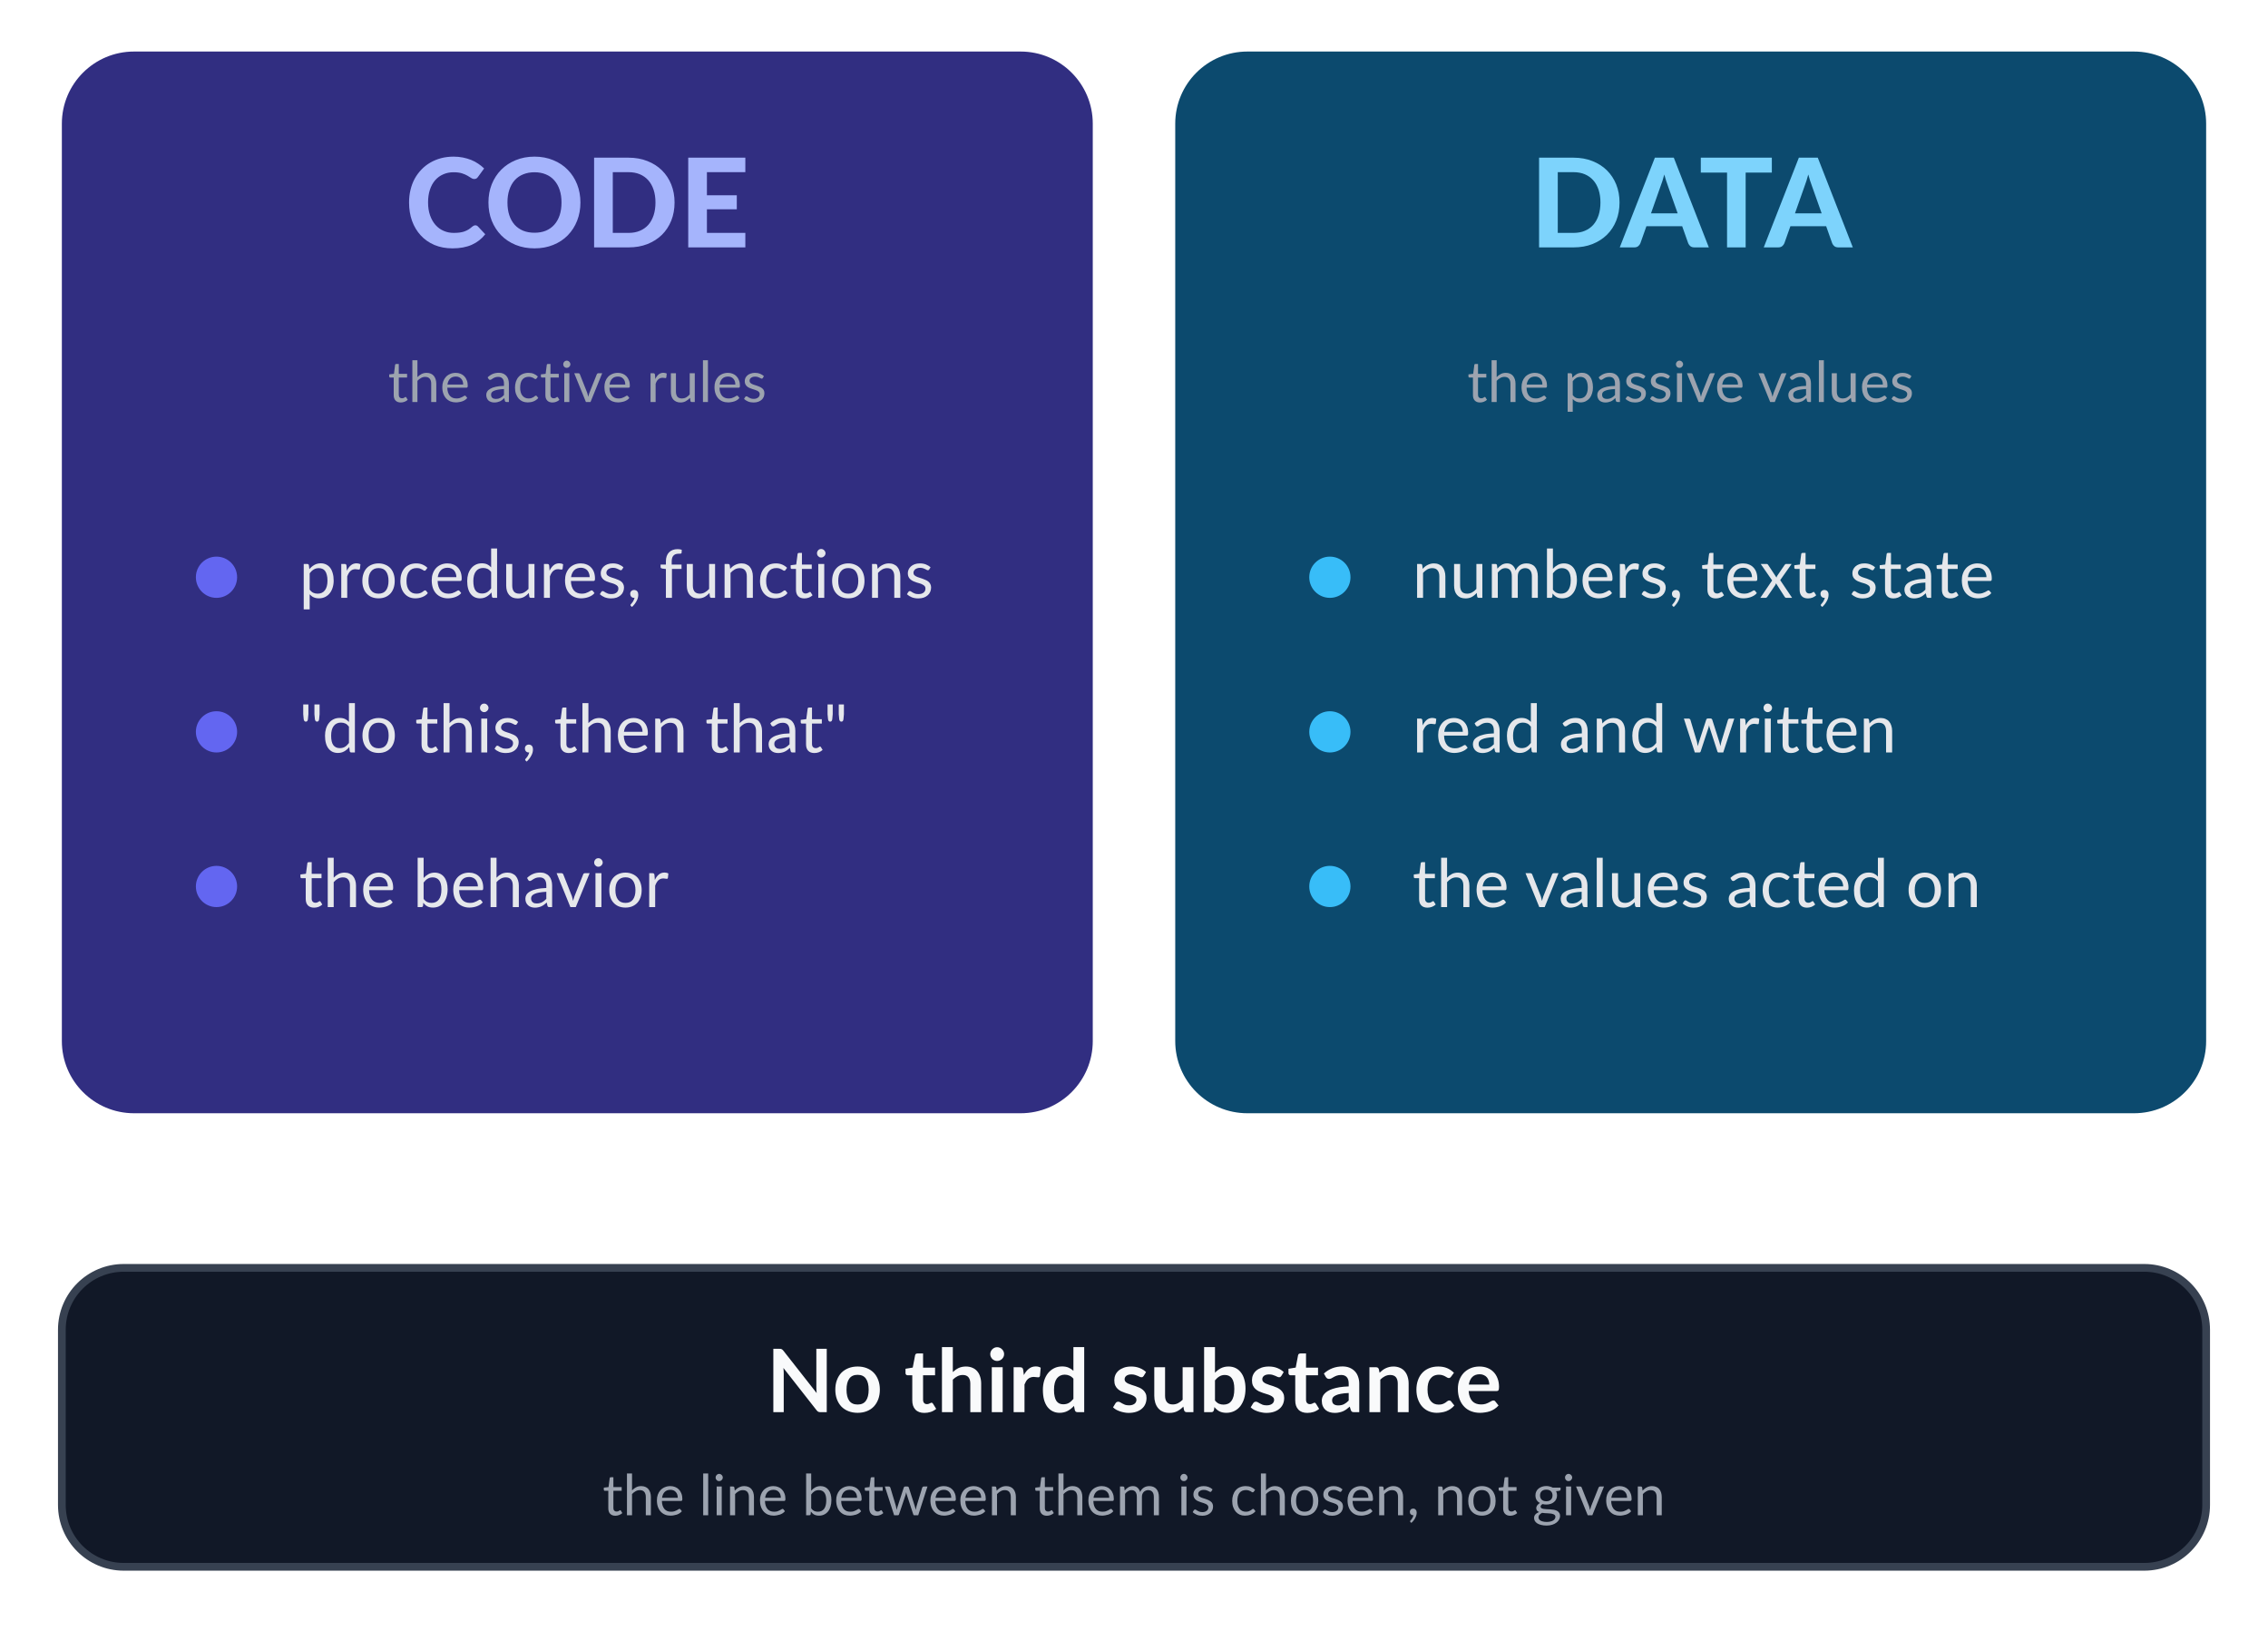
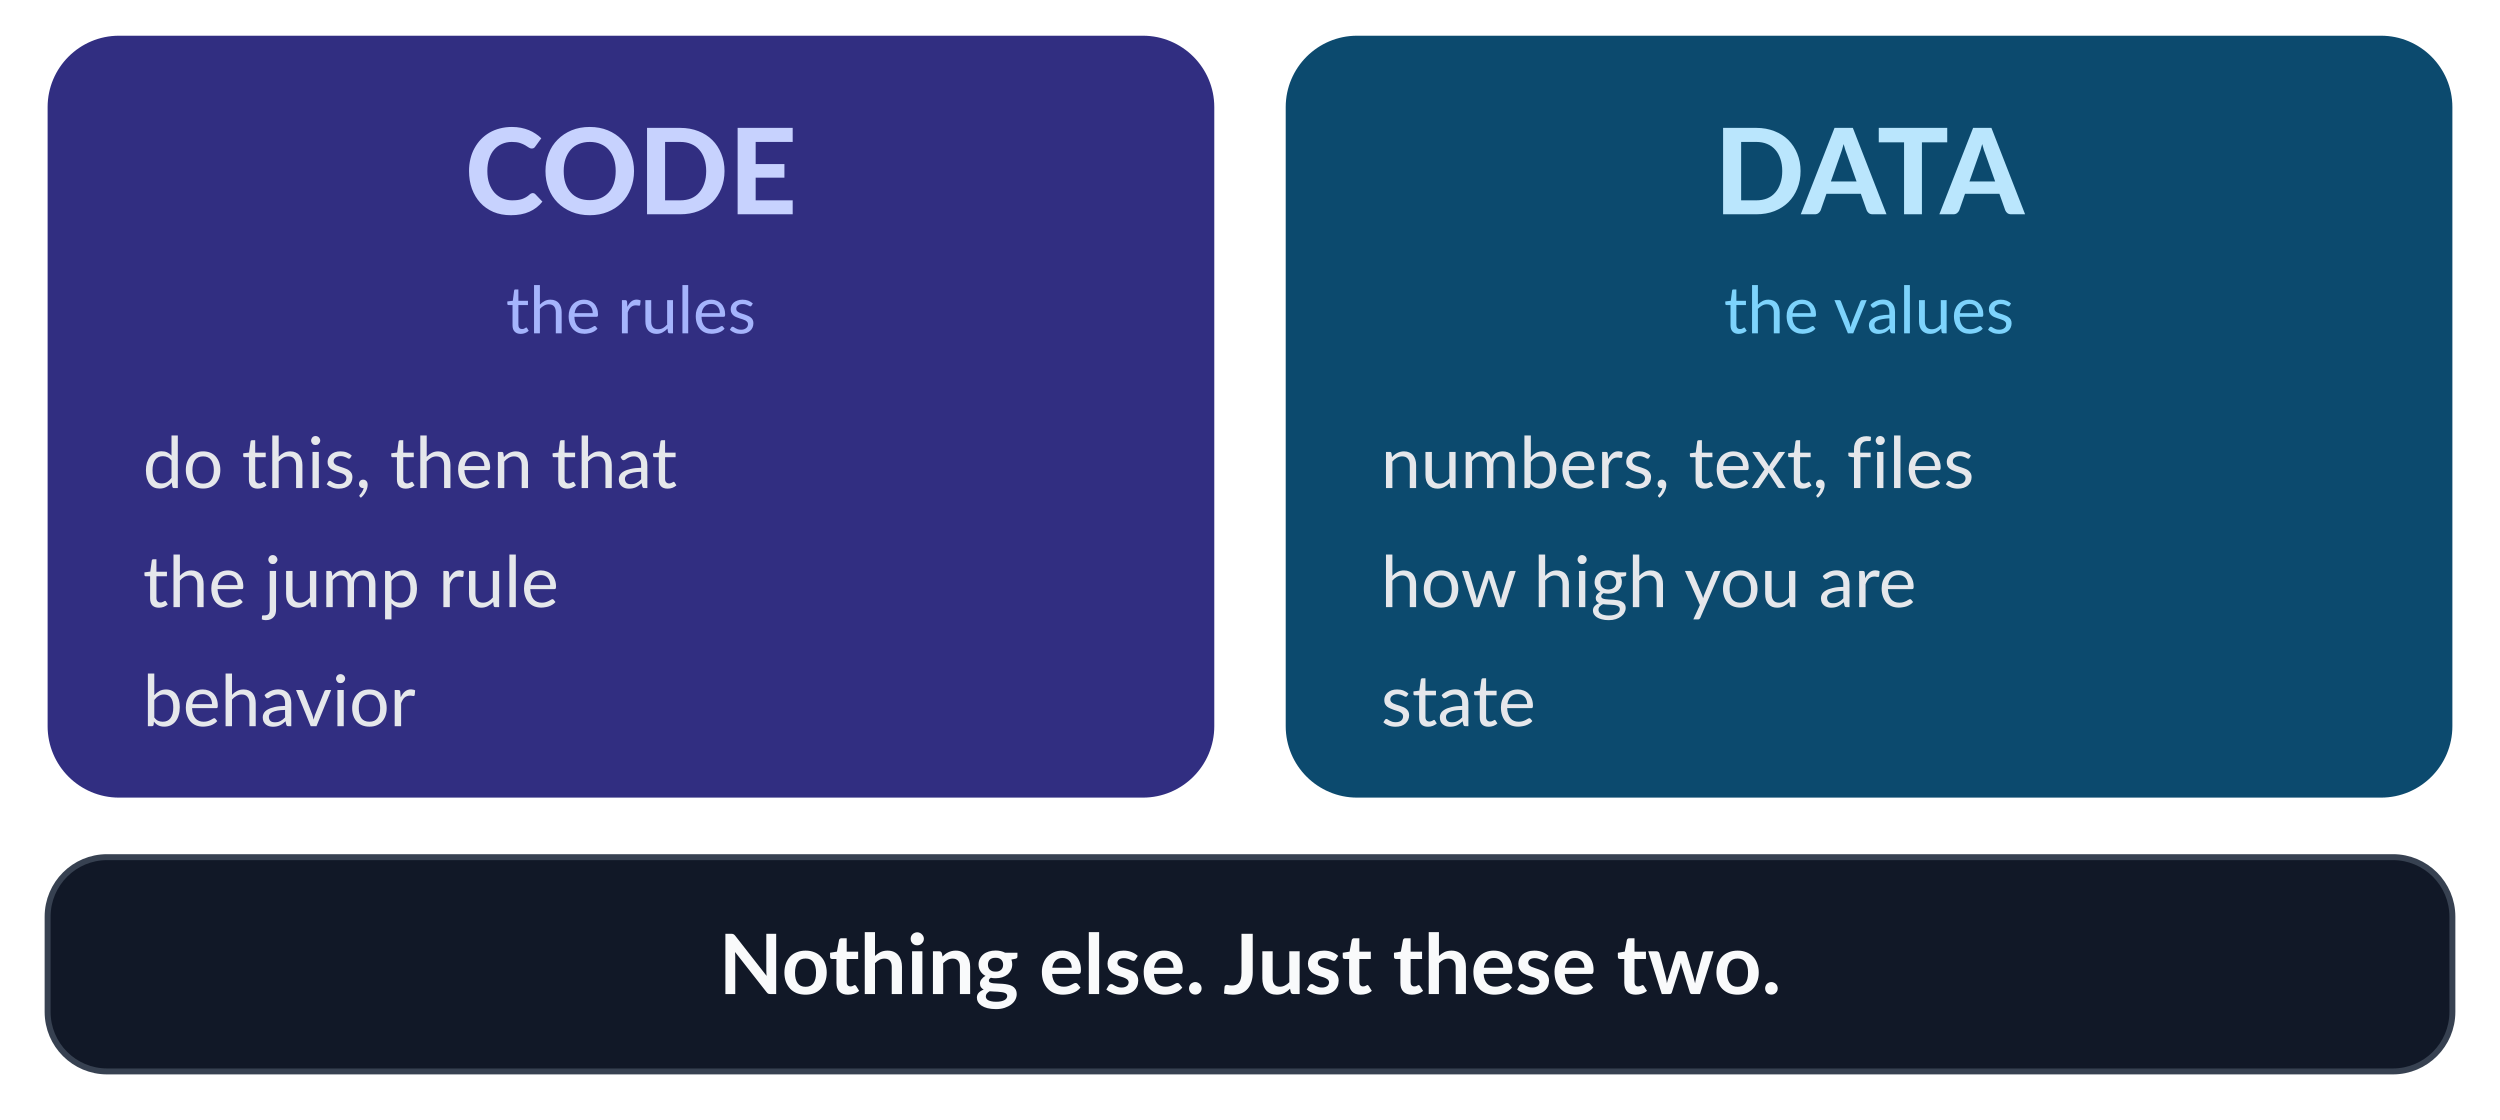
- <svg xmlns="http://www.w3.org/2000/svg" viewBox="0 0 440 320" font-family="Montserrat, Lato, Segoe UI, sans-serif">
-   <rect x="12" y="10" width="200" height="206" rx="14" fill="#312E81" />
-   <text x="112" y="48" font-size="24" font-weight="800" fill="#A5B4FC" text-anchor="middle">CODE</text>
-   <text x="112" y="78" font-size="11" fill="#9CA3AF" text-anchor="middle">the active rules</text>
-   <g font-size="13" fill="#E5E7EB">
-     <circle cx="42" cy="112" r="4" fill="#6366F1" />
-     <text x="58" y="116">procedures, functions</text>
-     <circle cx="42" cy="142" r="4" fill="#6366F1" />
-     <text x="58" y="146">"do this, then that"</text>
-     <circle cx="42" cy="172" r="4" fill="#6366F1" />
-     <text x="58" y="176">the behavior</text>
+ <svg xmlns="http://www.w3.org/2000/svg" viewBox="0 0 420 188" font-family="Montserrat, Lato, Segoe UI, sans-serif">
+   <rect x="8" y="6" width="196" height="128" rx="12" fill="#312E81" />
+   <text x="106" y="36" font-size="20" font-weight="800" fill="#C7D2FE" text-anchor="middle">CODE</text>
+   <text x="106" y="56" font-size="11" fill="#A5B4FC" text-anchor="middle">the rules</text>
+   <g font-size="12" fill="#E5E7EB">
+     <text x="24" y="82">do this, then that</text>
+     <text x="24" y="102">the jump rule</text>
+     <text x="24" y="122">behavior</text>
  </g>
-   <rect x="228" y="10" width="200" height="206" rx="14" fill="#0C4A6E" />
-   <text x="328" y="48" font-size="24" font-weight="800" fill="#7DD3FC" text-anchor="middle">DATA</text>
-   <text x="328" y="78" font-size="11" fill="#9CA3AF" text-anchor="middle">the passive values</text>
-   <g font-size="13" fill="#E5E7EB">
-     <circle cx="258" cy="112" r="4" fill="#38BDF8" />
-     <text x="274" y="116">numbers, text, state</text>
-     <circle cx="258" cy="142" r="4" fill="#38BDF8" />
-     <text x="274" y="146">read and written</text>
-     <circle cx="258" cy="172" r="4" fill="#38BDF8" />
-     <text x="274" y="176">the values acted on</text>
+   <rect x="216" y="6" width="196" height="128" rx="12" fill="#0C4A6E" />
+   <text x="314" y="36" font-size="20" font-weight="800" fill="#BAE6FD" text-anchor="middle">DATA</text>
+   <text x="314" y="56" font-size="11" fill="#7DD3FC" text-anchor="middle">the values</text>
+   <g font-size="12" fill="#E5E7EB">
+     <text x="232" y="82">numbers, text, files</text>
+     <text x="232" y="102">how high you are</text>
+     <text x="232" y="122">state</text>
  </g>
-   <rect x="12" y="246" width="416" height="58" rx="12" fill="#111827" stroke="#374151" stroke-width="1.5" />
-   <text x="220" y="274" font-size="17" font-weight="700" fill="#F9FAFB" text-anchor="middle">No third substance</text>
-   <text x="220" y="294" font-size="11" fill="#9CA3AF" text-anchor="middle">the line between them is chosen, not given</text>
+   <rect x="8" y="144" width="404" height="36" rx="10" fill="#111827" stroke="#374151" />
+   <text x="210" y="167" font-size="14" font-weight="700" fill="#F9FAFB" text-anchor="middle">Nothing else. Just these two.</text>
</svg>
